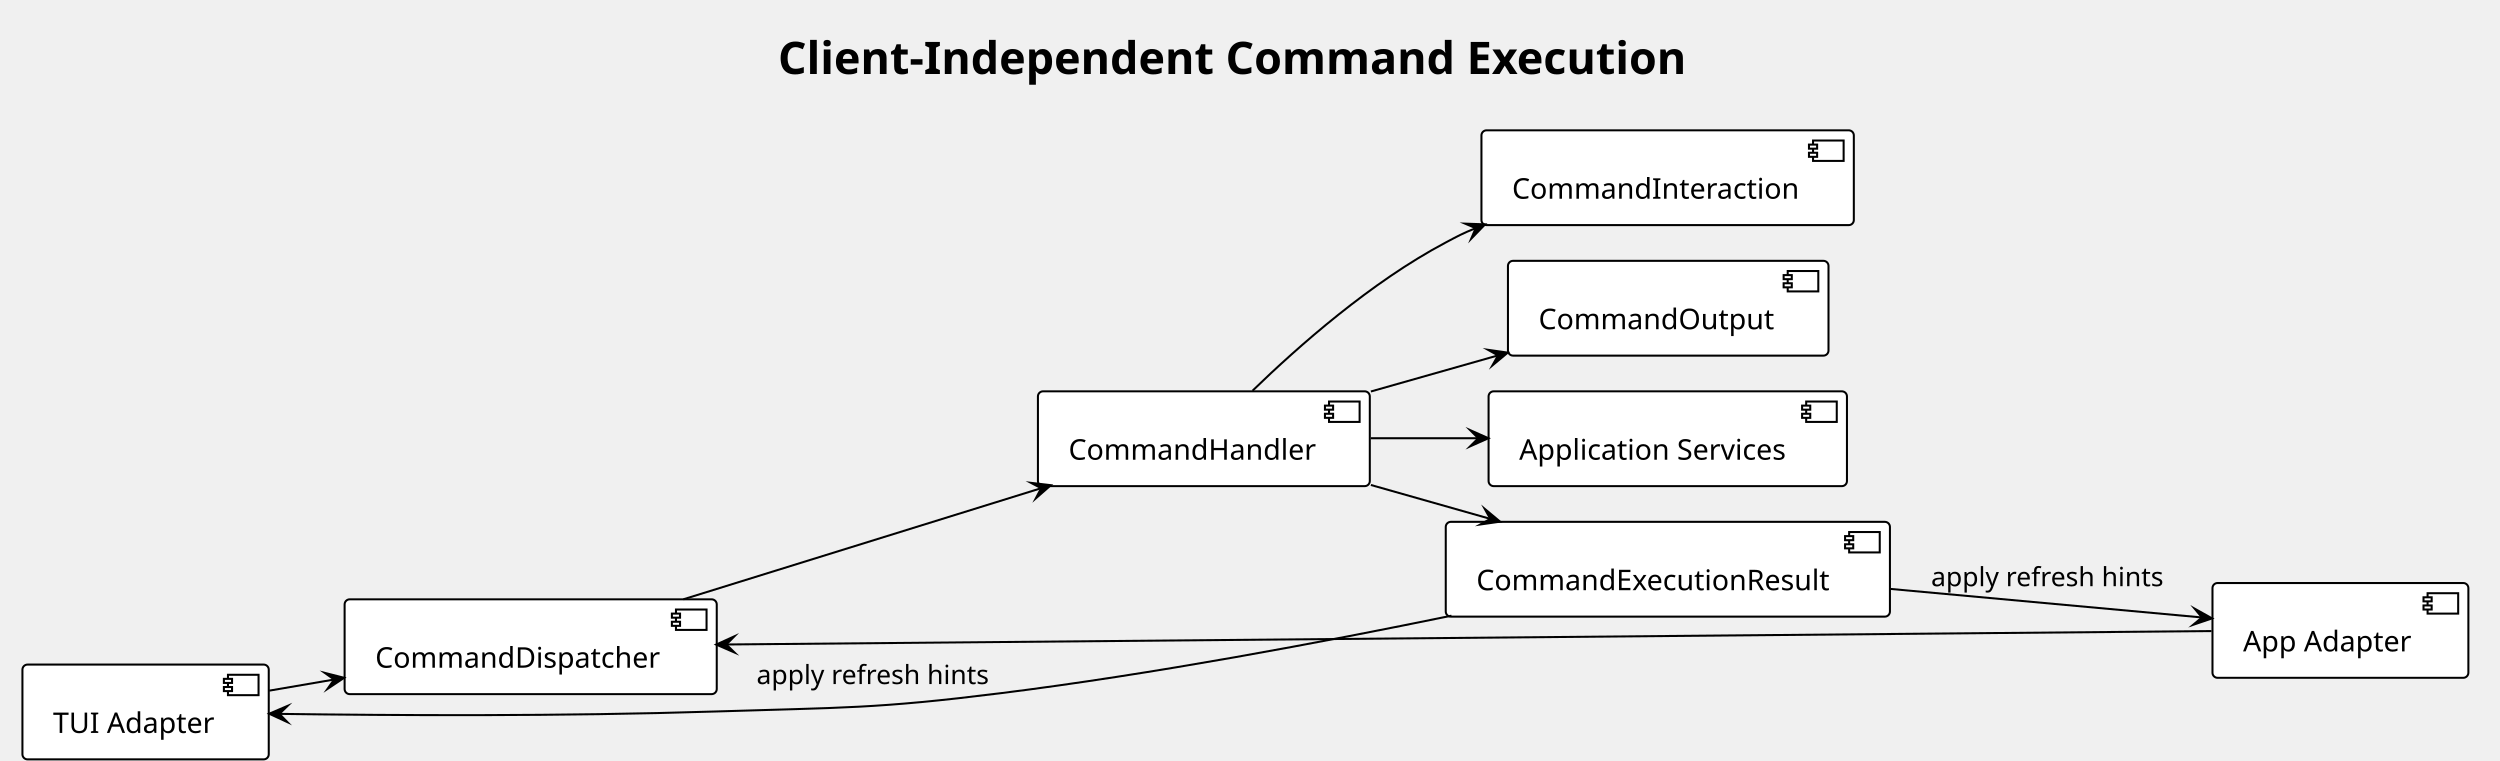
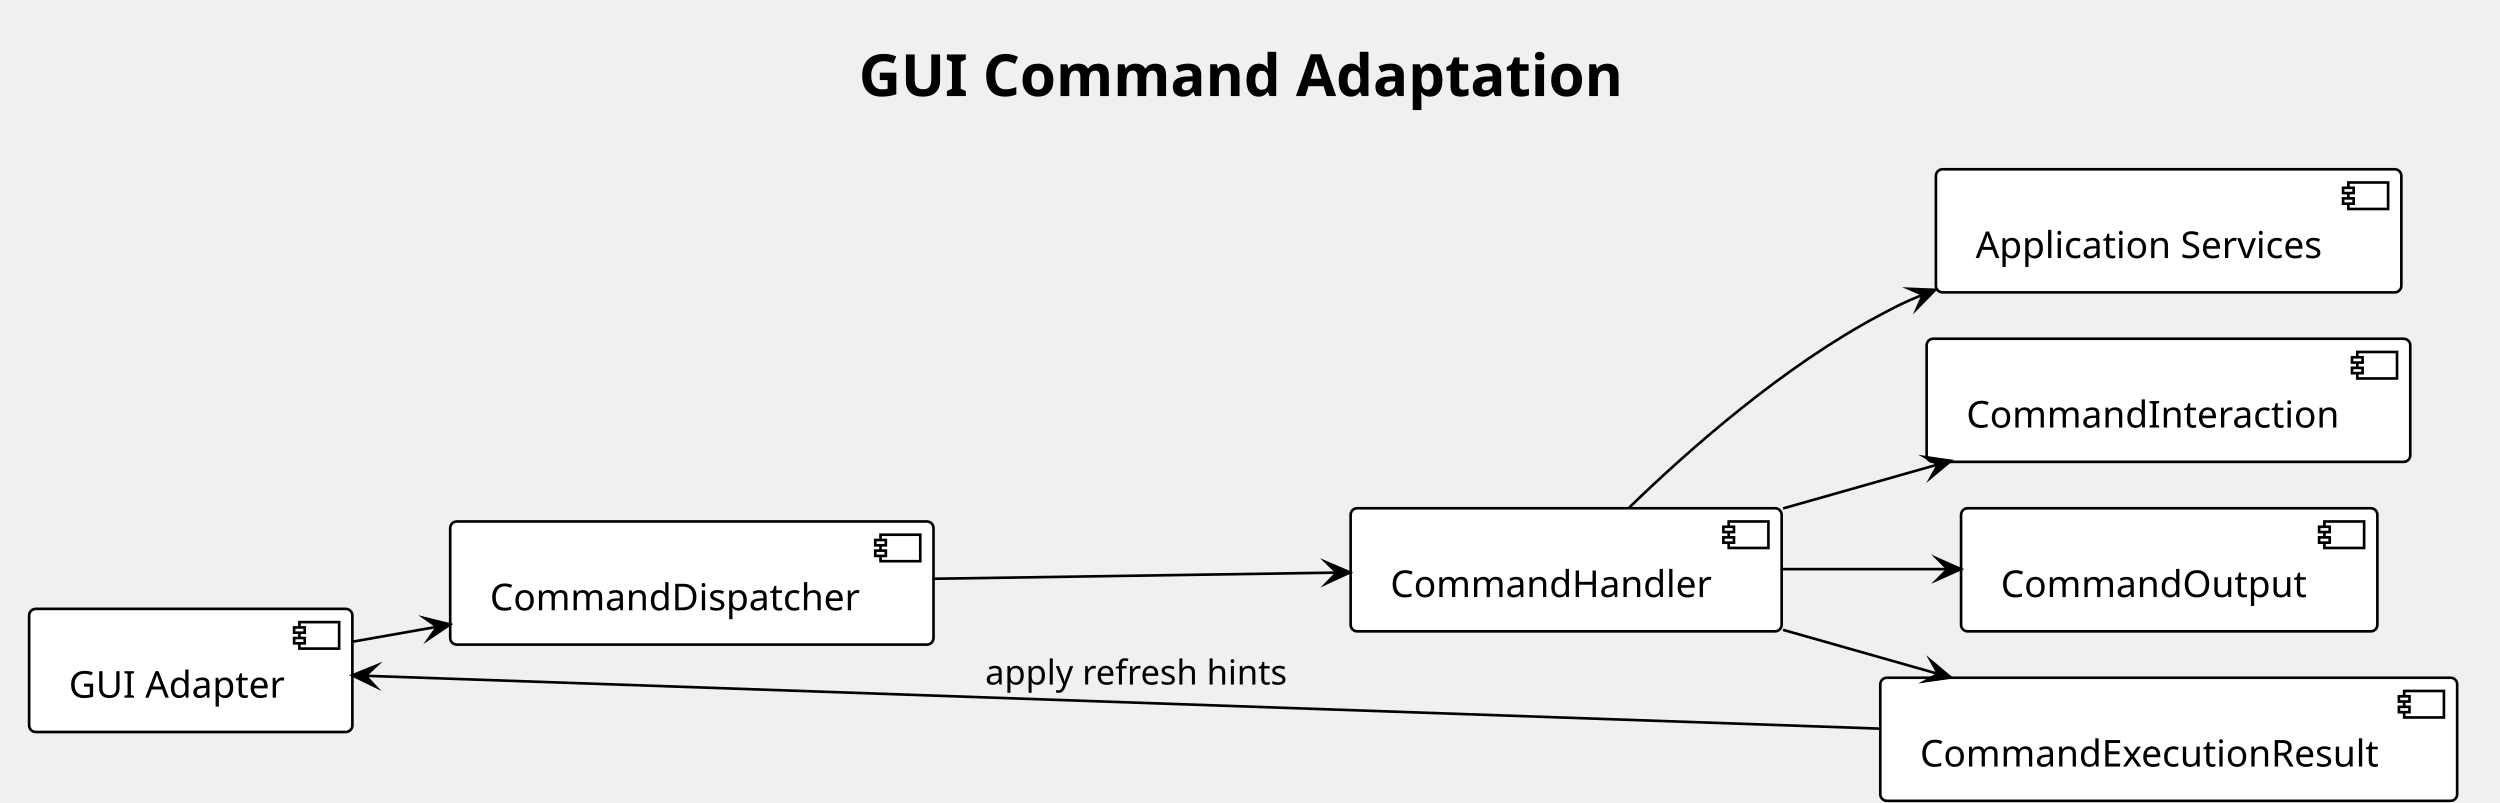
- <svg xmlns="http://www.w3.org/2000/svg" contentStyleType="text/css" data-diagram-type="DESCRIPTION" height="373px" preserveAspectRatio="none" style="width:1226px;height:373px;" version="1.1" viewBox="0 0 1226 373" width="1226px" zoomAndPan="magnify">
+ <svg xmlns="http://www.w3.org/2000/svg" contentStyleType="text/css" data-diagram-type="DESCRIPTION" height="303px" preserveAspectRatio="none" style="width:944px;height:303px;" version="1.1" viewBox="0 0 944 303" width="944px" zoomAndPan="magnify">
  <defs />
  <g>
-     <g class="title" data-source-line="407">
-       <text fill="#000000" font-family="'sans-serif'" font-size="22" font-weight="700" lengthAdjust="spacing" textLength="460.926" x="381.537" y="36.27">Client-Independent Command Execution</text>
+     <g class="title" data-source-line="415">
+       <text fill="#000000" font-family="'sans-serif'" font-size="22" font-weight="700" lengthAdjust="spacing" textLength="293.455" x="324.272" y="36.27">GUI Command Adaptation</text>
    </g>
-     <g class="entity" data-qualified-name="TUI" data-source-line="410" id="ent0001">
-       <rect fill="#FFFFFF" height="46.488" rx="2.5" ry="2.5" style="stroke:#000000;stroke-width:1;" width="120.794" x="11" y="325.91" />
-       <rect fill="#FFFFFF" height="10" style="stroke:#000000;stroke-width:1;" width="15" x="111.794" y="330.91" />
-       <rect fill="#FFFFFF" height="2" style="stroke:#000000;stroke-width:1;" width="4" x="109.794" y="332.91" />
-       <rect fill="#FFFFFF" height="2" style="stroke:#000000;stroke-width:1;" width="4" x="109.794" y="336.91" />
-       <text fill="#000000" font-family="'sans-serif'" font-size="14" lengthAdjust="spacing" textLength="80.794" x="26" y="359.445">TUI Adapter</text>
+     <g class="entity" data-qualified-name="GUI" data-source-line="418" id="ent0001">
+       <rect fill="#FFFFFF" height="46.488" rx="2.5" ry="2.5" style="stroke:#000000;stroke-width:1;" width="122.059" x="11" y="229.91" />
+       <rect fill="#FFFFFF" height="10" style="stroke:#000000;stroke-width:1;" width="15" x="113.059" y="234.91" />
+       <rect fill="#FFFFFF" height="2" style="stroke:#000000;stroke-width:1;" width="4" x="111.059" y="236.91" />
+       <rect fill="#FFFFFF" height="2" style="stroke:#000000;stroke-width:1;" width="4" x="111.059" y="240.91" />
+       <text fill="#000000" font-family="'sans-serif'" font-size="14" lengthAdjust="spacing" textLength="82.059" x="26" y="263.445">GUI Adapter</text>
    </g>
-     <g class="entity" data-qualified-name="App" data-source-line="411" id="ent0002">
-       <rect fill="#FFFFFF" height="46.488" rx="2.5" ry="2.5" style="stroke:#000000;stroke-width:1;" width="125.49" x="1085" y="285.91" />
-       <rect fill="#FFFFFF" height="10" style="stroke:#000000;stroke-width:1;" width="15" x="1190.49" y="290.91" />
-       <rect fill="#FFFFFF" height="2" style="stroke:#000000;stroke-width:1;" width="4" x="1188.49" y="292.91" />
-       <rect fill="#FFFFFF" height="2" style="stroke:#000000;stroke-width:1;" width="4" x="1188.49" y="296.91" />
-       <text fill="#000000" font-family="'sans-serif'" font-size="14" lengthAdjust="spacing" textLength="85.49" x="1100" y="319.445">App Adapter</text>
+     <g class="entity" data-qualified-name="Dispatcher" data-source-line="419" id="ent0002">
+       <rect fill="#FFFFFF" height="46.488" rx="2.5" ry="2.5" style="stroke:#000000;stroke-width:1;" width="182.495" x="170" y="196.91" />
+       <rect fill="#FFFFFF" height="10" style="stroke:#000000;stroke-width:1;" width="15" x="332.495" y="201.91" />
+       <rect fill="#FFFFFF" height="2" style="stroke:#000000;stroke-width:1;" width="4" x="330.495" y="203.91" />
+       <rect fill="#FFFFFF" height="2" style="stroke:#000000;stroke-width:1;" width="4" x="330.495" y="207.91" />
+       <text fill="#000000" font-family="'sans-serif'" font-size="14" lengthAdjust="spacing" textLength="142.495" x="185" y="230.445">CommandDispatcher</text>
    </g>
-     <g class="entity" data-qualified-name="Dispatcher" data-source-line="412" id="ent0003">
-       <rect fill="#FFFFFF" height="46.488" rx="2.5" ry="2.5" style="stroke:#000000;stroke-width:1;" width="182.495" x="169" y="293.91" />
-       <rect fill="#FFFFFF" height="10" style="stroke:#000000;stroke-width:1;" width="15" x="331.495" y="298.91" />
-       <rect fill="#FFFFFF" height="2" style="stroke:#000000;stroke-width:1;" width="4" x="329.495" y="300.91" />
-       <rect fill="#FFFFFF" height="2" style="stroke:#000000;stroke-width:1;" width="4" x="329.495" y="304.91" />
-       <text fill="#000000" font-family="'sans-serif'" font-size="14" lengthAdjust="spacing" textLength="142.495" x="184" y="327.445">CommandDispatcher</text>
+     <g class="entity" data-qualified-name="Handler" data-source-line="420" id="ent0003">
+       <rect fill="#FFFFFF" height="46.488" rx="2.5" ry="2.5" style="stroke:#000000;stroke-width:1;" width="162.753" x="510" y="191.91" />
+       <rect fill="#FFFFFF" height="10" style="stroke:#000000;stroke-width:1;" width="15" x="652.753" y="196.91" />
+       <rect fill="#FFFFFF" height="2" style="stroke:#000000;stroke-width:1;" width="4" x="650.753" y="198.91" />
+       <rect fill="#FFFFFF" height="2" style="stroke:#000000;stroke-width:1;" width="4" x="650.753" y="202.91" />
+       <text fill="#000000" font-family="'sans-serif'" font-size="14" lengthAdjust="spacing" textLength="122.753" x="525" y="225.445">CommandHandler</text>
    </g>
-     <g class="entity" data-qualified-name="Handler" data-source-line="413" id="ent0004">
-       <rect fill="#FFFFFF" height="46.488" rx="2.5" ry="2.5" style="stroke:#000000;stroke-width:1;" width="162.753" x="509" y="191.91" />
-       <rect fill="#FFFFFF" height="10" style="stroke:#000000;stroke-width:1;" width="15" x="651.753" y="196.91" />
-       <rect fill="#FFFFFF" height="2" style="stroke:#000000;stroke-width:1;" width="4" x="649.753" y="198.91" />
-       <rect fill="#FFFFFF" height="2" style="stroke:#000000;stroke-width:1;" width="4" x="649.753" y="202.91" />
-       <text fill="#000000" font-family="'sans-serif'" font-size="14" lengthAdjust="spacing" textLength="122.753" x="524" y="225.445">CommandHandler</text>
+     <g class="entity" data-qualified-name="Interaction" data-source-line="421" id="ent0004">
+       <rect fill="#FFFFFF" height="46.488" rx="2.5" ry="2.5" style="stroke:#000000;stroke-width:1;" width="182.618" x="727.5" y="127.91" />
+       <rect fill="#FFFFFF" height="10" style="stroke:#000000;stroke-width:1;" width="15" x="890.118" y="132.91" />
+       <rect fill="#FFFFFF" height="2" style="stroke:#000000;stroke-width:1;" width="4" x="888.118" y="134.91" />
+       <rect fill="#FFFFFF" height="2" style="stroke:#000000;stroke-width:1;" width="4" x="888.118" y="138.91" />
+       <text fill="#000000" font-family="'sans-serif'" font-size="14" lengthAdjust="spacing" textLength="142.618" x="742.5" y="161.445">CommandInteraction</text>
    </g>
-     <g class="entity" data-qualified-name="Interaction" data-source-line="414" id="ent0005">
-       <rect fill="#FFFFFF" height="46.488" rx="2.5" ry="2.5" style="stroke:#000000;stroke-width:1;" width="182.618" x="726.5" y="63.91" />
-       <rect fill="#FFFFFF" height="10" style="stroke:#000000;stroke-width:1;" width="15" x="889.118" y="68.91" />
-       <rect fill="#FFFFFF" height="2" style="stroke:#000000;stroke-width:1;" width="4" x="887.118" y="70.91" />
-       <rect fill="#FFFFFF" height="2" style="stroke:#000000;stroke-width:1;" width="4" x="887.118" y="74.91" />
-       <text fill="#000000" font-family="'sans-serif'" font-size="14" lengthAdjust="spacing" textLength="142.618" x="741.5" y="97.445">CommandInteraction</text>
+     <g class="entity" data-qualified-name="Output" data-source-line="422" id="ent0005">
+       <rect fill="#FFFFFF" height="46.488" rx="2.5" ry="2.5" style="stroke:#000000;stroke-width:1;" width="157.195" x="740.5" y="191.91" />
+       <rect fill="#FFFFFF" height="10" style="stroke:#000000;stroke-width:1;" width="15" x="877.695" y="196.91" />
+       <rect fill="#FFFFFF" height="2" style="stroke:#000000;stroke-width:1;" width="4" x="875.695" y="198.91" />
+       <rect fill="#FFFFFF" height="2" style="stroke:#000000;stroke-width:1;" width="4" x="875.695" y="202.91" />
+       <text fill="#000000" font-family="'sans-serif'" font-size="14" lengthAdjust="spacing" textLength="117.195" x="755.5" y="225.445">CommandOutput</text>
    </g>
-     <g class="entity" data-qualified-name="Output" data-source-line="415" id="ent0006">
-       <rect fill="#FFFFFF" height="46.488" rx="2.5" ry="2.5" style="stroke:#000000;stroke-width:1;" width="157.195" x="739.5" y="127.91" />
-       <rect fill="#FFFFFF" height="10" style="stroke:#000000;stroke-width:1;" width="15" x="876.695" y="132.91" />
-       <rect fill="#FFFFFF" height="2" style="stroke:#000000;stroke-width:1;" width="4" x="874.695" y="134.91" />
-       <rect fill="#FFFFFF" height="2" style="stroke:#000000;stroke-width:1;" width="4" x="874.695" y="138.91" />
-       <text fill="#000000" font-family="'sans-serif'" font-size="14" lengthAdjust="spacing" textLength="117.195" x="754.5" y="161.445">CommandOutput</text>
+     <g class="entity" data-qualified-name="Result" data-source-line="423" id="ent0006">
+       <rect fill="#FFFFFF" height="46.488" rx="2.5" ry="2.5" style="stroke:#000000;stroke-width:1;" width="217.823" x="710" y="255.91" />
+       <rect fill="#FFFFFF" height="10" style="stroke:#000000;stroke-width:1;" width="15" x="907.823" y="260.91" />
+       <rect fill="#FFFFFF" height="2" style="stroke:#000000;stroke-width:1;" width="4" x="905.823" y="262.91" />
+       <rect fill="#FFFFFF" height="2" style="stroke:#000000;stroke-width:1;" width="4" x="905.823" y="266.91" />
+       <text fill="#000000" font-family="'sans-serif'" font-size="14" lengthAdjust="spacing" textLength="177.823" x="725" y="289.445">CommandExecutionResult</text>
    </g>
-     <g class="entity" data-qualified-name="Result" data-source-line="416" id="ent0007">
-       <rect fill="#FFFFFF" height="46.488" rx="2.5" ry="2.5" style="stroke:#000000;stroke-width:1;" width="217.823" x="709" y="255.91" />
-       <rect fill="#FFFFFF" height="10" style="stroke:#000000;stroke-width:1;" width="15" x="906.823" y="260.91" />
-       <rect fill="#FFFFFF" height="2" style="stroke:#000000;stroke-width:1;" width="4" x="904.823" y="262.91" />
-       <rect fill="#FFFFFF" height="2" style="stroke:#000000;stroke-width:1;" width="4" x="904.823" y="266.91" />
-       <text fill="#000000" font-family="'sans-serif'" font-size="14" lengthAdjust="spacing" textLength="177.823" x="724" y="289.445">CommandExecutionResult</text>
+     <g class="entity" data-qualified-name="Services" data-source-line="424" id="ent0007">
+       <rect fill="#FFFFFF" height="46.488" rx="2.5" ry="2.5" style="stroke:#000000;stroke-width:1;" width="175.748" x="731" y="63.91" />
+       <rect fill="#FFFFFF" height="10" style="stroke:#000000;stroke-width:1;" width="15" x="886.748" y="68.91" />
+       <rect fill="#FFFFFF" height="2" style="stroke:#000000;stroke-width:1;" width="4" x="884.748" y="70.91" />
+       <rect fill="#FFFFFF" height="2" style="stroke:#000000;stroke-width:1;" width="4" x="884.748" y="74.91" />
+       <text fill="#000000" font-family="'sans-serif'" font-size="14" lengthAdjust="spacing" textLength="135.748" x="746" y="97.445">Application Services</text>
    </g>
-     <g class="entity" data-qualified-name="Services" data-source-line="417" id="ent0008">
-       <rect fill="#FFFFFF" height="46.488" rx="2.5" ry="2.5" style="stroke:#000000;stroke-width:1;" width="175.748" x="730" y="191.91" />
-       <rect fill="#FFFFFF" height="10" style="stroke:#000000;stroke-width:1;" width="15" x="885.748" y="196.91" />
-       <rect fill="#FFFFFF" height="2" style="stroke:#000000;stroke-width:1;" width="4" x="883.748" y="198.91" />
-       <rect fill="#FFFFFF" height="2" style="stroke:#000000;stroke-width:1;" width="4" x="883.748" y="202.91" />
-       <text fill="#000000" font-family="'sans-serif'" font-size="14" lengthAdjust="spacing" textLength="135.748" x="745" y="225.445">Application Services</text>
+     <g class="link" data-entity-1="ent0001" data-entity-2="ent0002" data-link-type="dependency" id="lnk8">
+       <polygon fill="#000000" points="169.962,235.799,160.404,233.424,165.038,236.668,161.794,241.302,169.962,235.799" style="stroke:#000000;stroke-width:1;stroke-linejoin:miter;stroke-miterlimit:10;" />
+       <path d="M133.197,242.287 C144.942,240.214 152.569,238.869 165.038,236.668" fill="none" style="stroke:#000000;stroke-width:1;" />
    </g>
-     <g class="link" data-entity-1="ent0001" data-entity-2="ent0003" data-link-type="dependency" id="lnk9">
-       <polygon fill="#000000" points="168.774,332.391,159.227,329.971,163.846,333.237,160.58,337.856,168.774,332.391" style="stroke:#000000;stroke-width:1;stroke-linejoin:miter;stroke-miterlimit:10;" />
-       <path d="M132.023,338.697 C143.749,336.685 151.369,335.378 163.846,333.237" fill="none" style="stroke:#000000;stroke-width:1;" />
+     <g class="link" data-entity-1="ent0002" data-entity-2="ent0003" data-link-type="dependency" id="lnk9">
+       <polygon fill="#000000" points="509.756,216.139,500.696,212.277,504.756,216.215,500.818,220.276,509.756,216.139" style="stroke:#000000;stroke-width:1;stroke-linejoin:miter;stroke-miterlimit:10;" />
+       <path d="M352.199,218.537 C401.488,217.787 457.03,216.942 504.756,216.215" fill="none" style="stroke:#000000;stroke-width:1;" />
    </g>
-     <g class="link" data-entity-1="ent0002" data-entity-2="ent0003" data-link-type="dependency" id="lnk10">
-       <polygon fill="#000000" points="351.218,316.1,360.253,320.019,356.218,316.055,360.182,312.02,351.218,316.1" style="stroke:#000000;stroke-width:1;stroke-linejoin:miter;stroke-miterlimit:10;" />
-       <path d="M1084.528,309.476 C1040.562,309.878 980.16,310.428 927,310.91 C721.043,312.776 484.26,314.905 356.218,316.055" fill="none" style="stroke:#000000;stroke-width:1;" />
+     <g class="link" data-entity-1="ent0003" data-entity-2="ent0004" data-link-type="dependency" id="lnk10">
+       <polygon fill="#000000" points="736.653,173.998,726.903,172.607,731.843,175.363,729.087,180.303,736.653,173.998" style="stroke:#000000;stroke-width:1;stroke-linejoin:miter;stroke-miterlimit:10;" />
+       <path d="M673.274,191.986 C693.873,186.139 711.215,181.217 731.843,175.363" fill="none" style="stroke:#000000;stroke-width:1;" />
    </g>
-     <g class="link" data-entity-1="ent0003" data-entity-2="ent0004" data-link-type="dependency" id="lnk11">
-       <polygon fill="#000000" points="515.355,237.933,505.573,236.781,510.579,239.415,507.945,244.421,515.355,237.933" style="stroke:#000000;stroke-width:1;stroke-linejoin:miter;stroke-miterlimit:10;" />
-       <path d="M335.131,293.892 C388.968,277.176 456.739,256.133 510.579,239.415" fill="none" style="stroke:#000000;stroke-width:1;" />
+     <g class="link" data-entity-1="ent0003" data-entity-2="ent0005" data-link-type="dependency" id="lnk11">
+       <polygon fill="#000000" points="740.431,214.91,731.431,210.91,735.431,214.91,731.431,218.91,740.431,214.91" style="stroke:#000000;stroke-width:1;stroke-linejoin:miter;stroke-miterlimit:10;" />
+       <path d="M673.274,214.91 C695.137,214.91 713.749,214.91 735.431,214.91" fill="none" style="stroke:#000000;stroke-width:1;" />
    </g>
-     <g class="link" data-entity-1="ent0004" data-entity-2="ent0005" data-link-type="dependency" id="lnk12">
-       <polygon fill="#000000" points="728.313,110.01,718.47,109.673,723.677,111.883,721.467,117.091,728.313,110.01" style="stroke:#000000;stroke-width:1;stroke-linejoin:miter;stroke-miterlimit:10;" />
-       <path d="M614.224,191.619 C636.531,169.974 672.442,138.248 709,118.91 C715.137,115.664 717.012,114.576 723.677,111.883" fill="none" style="stroke:#000000;stroke-width:1;" />
+     <g class="link" data-entity-1="ent0003" data-entity-2="ent0007" data-link-type="dependency" id="lnk12">
+       <polygon fill="#000000" points="730.723,109.445,720.882,109.05,726.076,111.291,723.835,116.485,730.723,109.445" style="stroke:#000000;stroke-width:1;stroke-linejoin:miter;stroke-miterlimit:10;" />
+       <path d="M615.224,191.619 C637.531,169.974 673.442,138.248 710,118.91 C716.569,115.436 718.92,114.133 726.076,111.291" fill="none" style="stroke:#000000;stroke-width:1;" />
    </g>
-     <g class="link" data-entity-1="ent0004" data-entity-2="ent0006" data-link-type="dependency" id="lnk13">
-       <polygon fill="#000000" points="739.431,172.925,729.681,171.534,734.621,174.29,731.865,179.231,739.431,172.925" style="stroke:#000000;stroke-width:1;stroke-linejoin:miter;stroke-miterlimit:10;" />
-       <path d="M672.274,191.986 C694.137,185.78 712.939,180.444 734.621,174.29" fill="none" style="stroke:#000000;stroke-width:1;" />
+     <g class="link" data-entity-1="ent0003" data-entity-2="ent0006" data-link-type="dependency" id="lnk13">
+       <polygon fill="#000000" points="736.653,255.823,729.087,249.517,731.843,254.458,726.903,257.214,736.653,255.823" style="stroke:#000000;stroke-width:1;stroke-linejoin:miter;stroke-miterlimit:10;" />
+       <path d="M673.274,237.835 C693.873,243.681 711.215,248.603 731.843,254.458" fill="none" style="stroke:#000000;stroke-width:1;" />
    </g>
-     <g class="link" data-entity-1="ent0004" data-entity-2="ent0008" data-link-type="dependency" id="lnk14">
-       <polygon fill="#000000" points="729.922,214.91,720.922,210.91,724.922,214.91,720.922,218.91,729.922,214.91" style="stroke:#000000;stroke-width:1;stroke-linejoin:miter;stroke-miterlimit:10;" />
-       <path d="M672.274,214.91 C690.977,214.91 705.961,214.91 724.922,214.91" fill="none" style="stroke:#000000;stroke-width:1;" />
-     </g>
-     <g class="link" data-entity-1="ent0004" data-entity-2="ent0007" data-link-type="dependency" id="lnk15">
-       <polygon fill="#000000" points="735.653,255.823,728.087,249.517,730.843,254.458,725.903,257.214,735.653,255.823" style="stroke:#000000;stroke-width:1;stroke-linejoin:miter;stroke-miterlimit:10;" />
-       <path d="M672.274,237.835 C692.873,243.681 710.215,248.603 730.843,254.458" fill="none" style="stroke:#000000;stroke-width:1;" />
-     </g>
-     <g class="link" data-entity-1="ent0007" data-entity-2="ent0001" data-link-type="dependency" id="lnk16">
-       <polygon fill="#000000" points="132.006,350.014,140.95,354.139,137.006,350.084,141.061,346.14,132.006,350.014" style="stroke:#000000;stroke-width:1;stroke-linejoin:miter;stroke-miterlimit:10;" />
-       <path d="M711.798,301.935 C648.179,315.024 565.273,330.608 491,339.91 C429.133,347.658 413.318,346.909 351,348.91 C275.491,351.335 193.406,350.869 137.006,350.084" fill="none" style="stroke:#000000;stroke-width:1;" />
-       <text fill="#000000" font-family="'sans-serif'" font-size="13" lengthAdjust="spacing" textLength="118.301" x="371" y="335.478">apply refresh hints</text>
-     </g>
-     <g class="link" data-entity-1="ent0007" data-entity-2="ent0002" data-link-type="dependency" id="lnk17">
-       <polygon fill="#000000" points="1084.808,303.259,1076.21,298.455,1079.829,302.803,1075.481,306.421,1084.808,303.259" style="stroke:#000000;stroke-width:1;stroke-linejoin:miter;stroke-miterlimit:10;" />
-       <path d="M927.143,288.816 C979.498,293.612 1035.479,298.74 1079.829,302.803" fill="none" style="stroke:#000000;stroke-width:1;" />
-       <text fill="#000000" font-family="'sans-serif'" font-size="13" lengthAdjust="spacing" textLength="118.301" x="947" y="287.478">apply refresh hints</text>
+     <g class="link" data-entity-1="ent0006" data-entity-2="ent0001" data-link-type="dependency" id="lnk14">
+       <polygon fill="#000000" points="133.021,255.005,141.876,259.316,138.018,255.179,142.155,251.321,133.021,255.005" style="stroke:#000000;stroke-width:1;stroke-linejoin:miter;stroke-miterlimit:10;" />
+       <path d="M709.957,275.139 C550.803,269.585 263.646,259.564 138.018,255.179" fill="none" style="stroke:#000000;stroke-width:1;" />
+       <text fill="#000000" font-family="'sans-serif'" font-size="13" lengthAdjust="spacing" textLength="118.301" x="372" y="258.478">apply refresh hints</text>
    </g>
  </g>
</svg>
